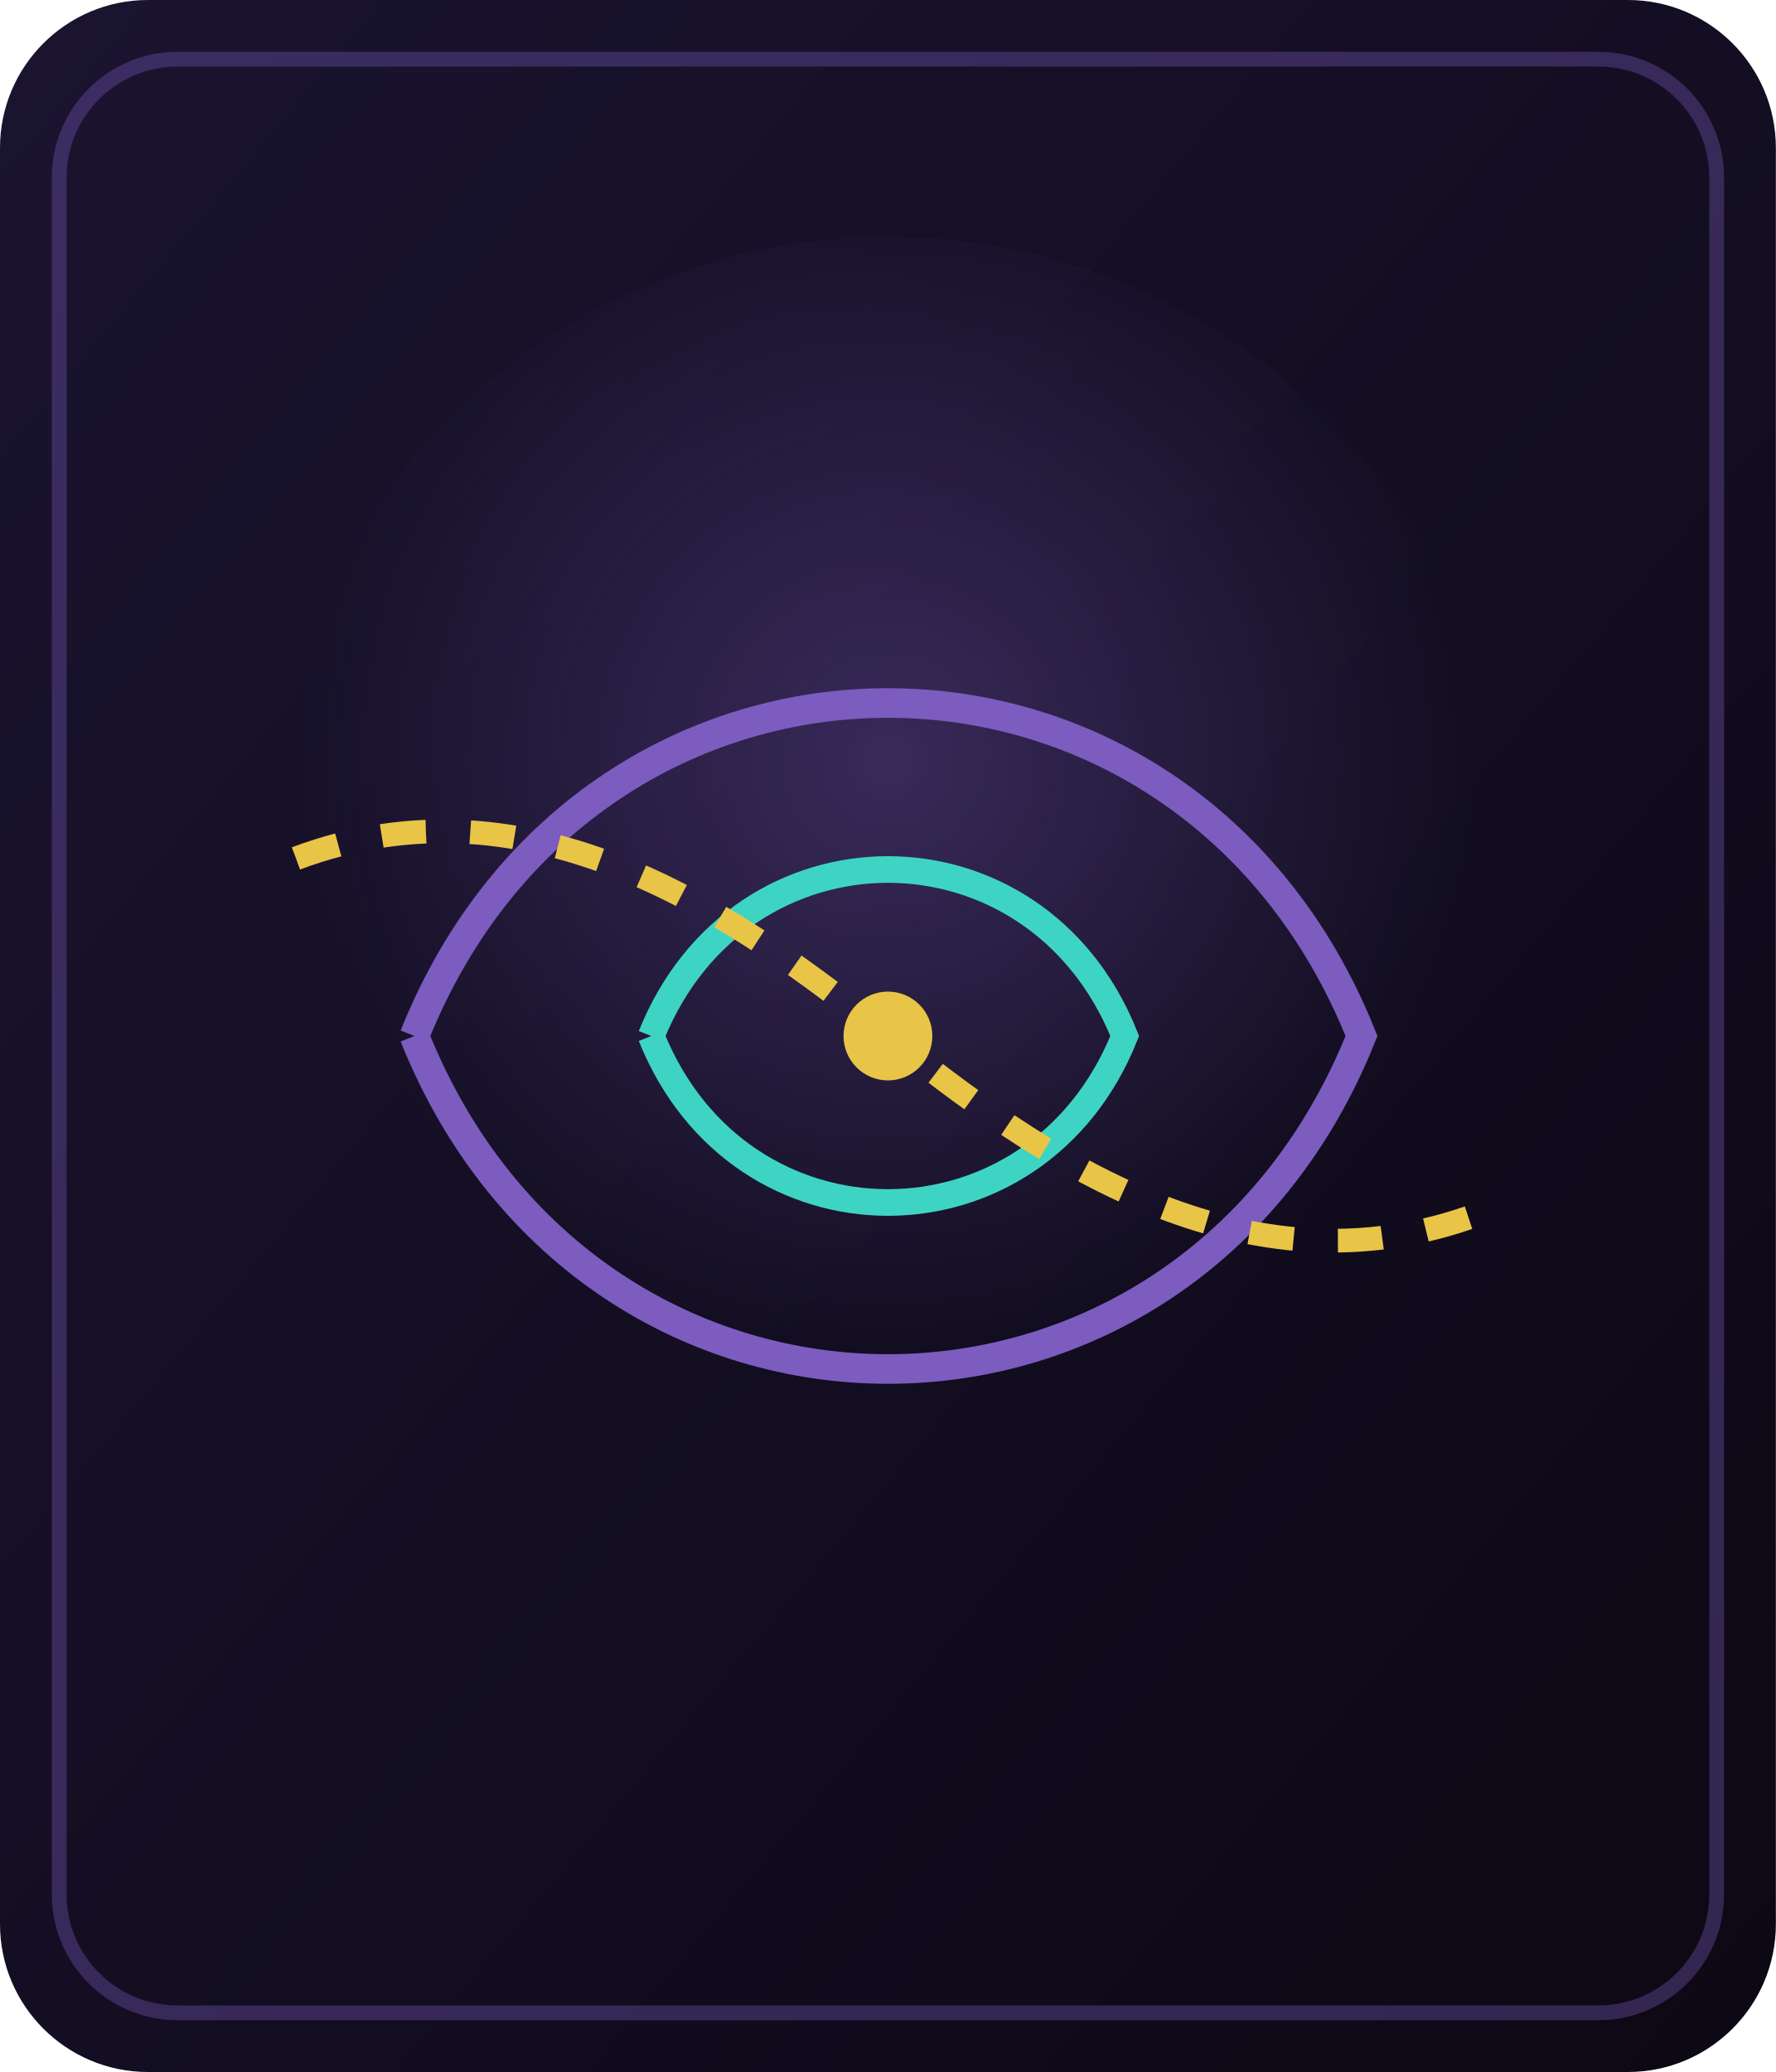
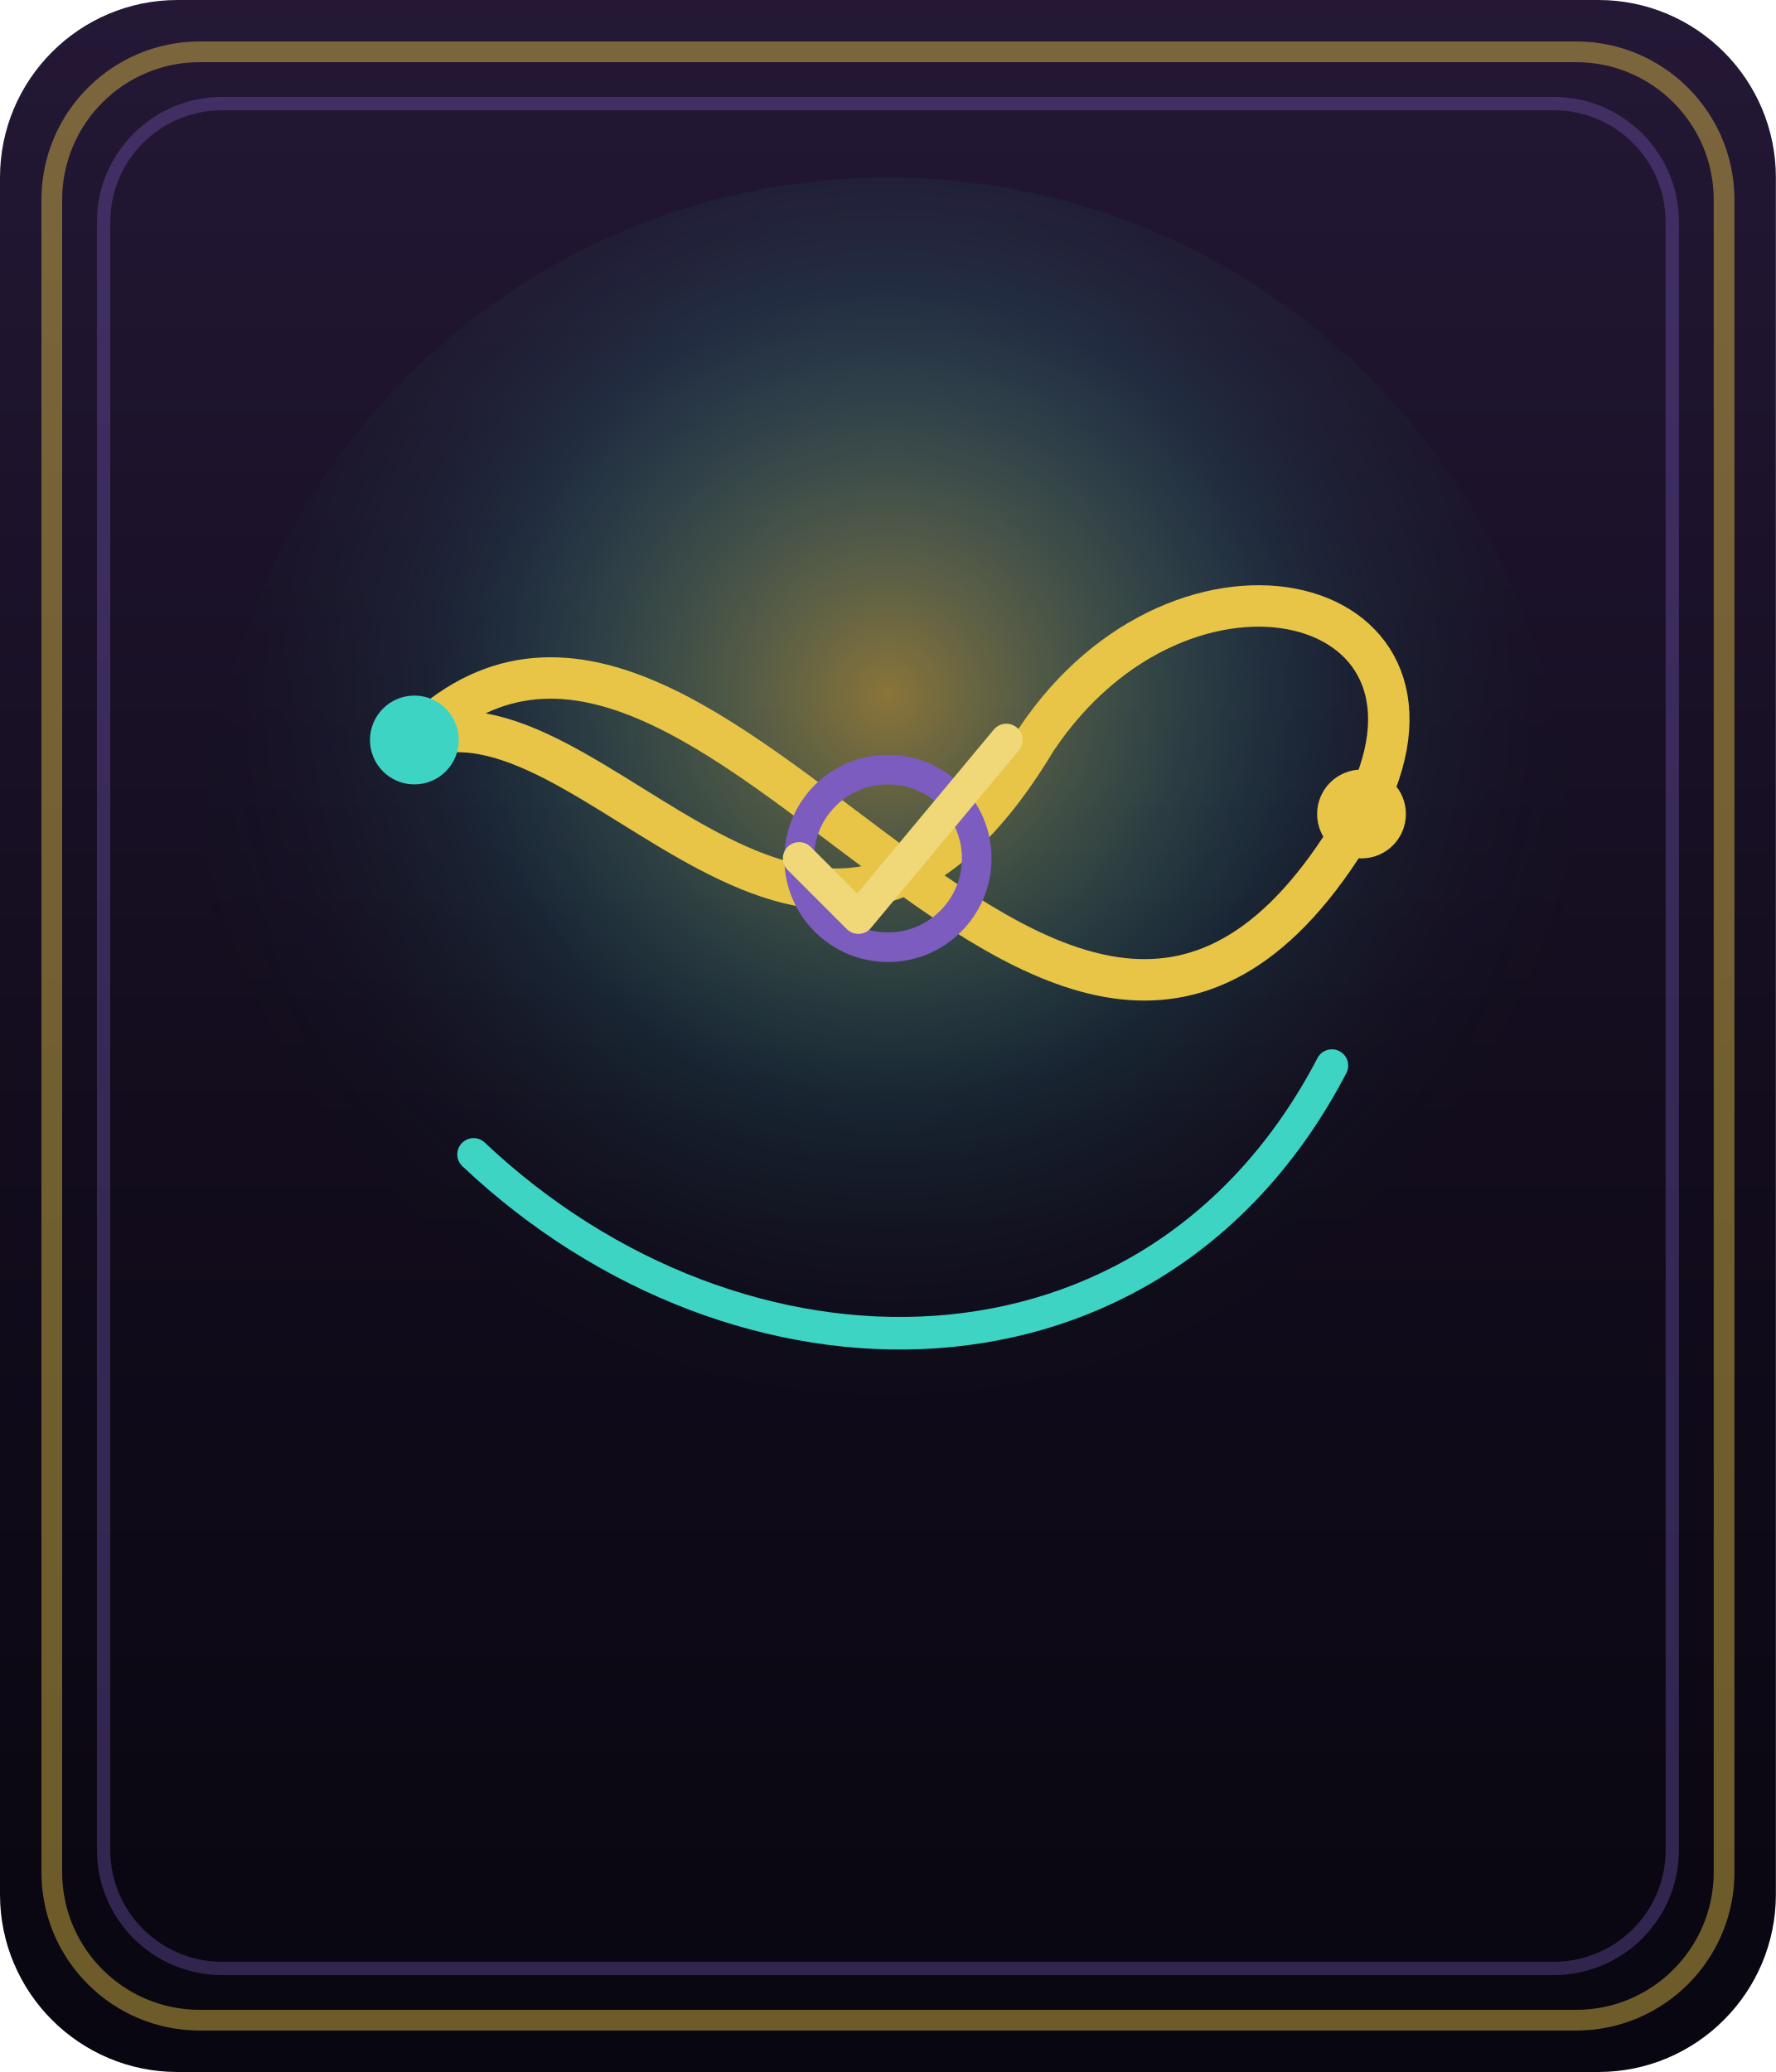
<svg xmlns="http://www.w3.org/2000/svg" viewBox="0 0 120 140" role="img" aria-label="Knotenlösen">
  <defs>
-     <linearGradient id="bg10" x1="0" y1="0" x2="1" y2="1">
-       <stop offset="0%" stop-color="#1a1430" />
-       <stop offset="100%" stop-color="#0c0814" />
+     <linearGradient id="bg10" x1="0" y1="0" x2="0" y2="1">
+       <stop offset="0%" stop-color="#241836" />
+       <stop offset="55%" stop-color="#120c1c" />
+       <stop offset="100%" stop-color="#080610" />
    </linearGradient>
-     <radialGradient id="glow10" cx="50%" cy="42%" r="48%">
-       <stop offset="0%" stop-color="#7c5cbf" stop-opacity="0.35" />
-       <stop offset="100%" stop-color="#7c5cbf" stop-opacity="0" />
+     <radialGradient id="glow10" cx="50%" cy="38%" r="55%">
+       <stop offset="0%" stop-color="#e8c547" stop-opacity="0.55" />
+       <stop offset="55%" stop-color="#3ed4c4" stop-opacity="0.12" />
+       <stop offset="100%" stop-color="#000" stop-opacity="0" />
    </radialGradient>
+     <linearGradient id="gold10" x1="0" y1="0" x2="1" y2="1">
+       <stop offset="0%" stop-color="#f0d878" />
+       <stop offset="100%" stop-color="#c9a030" />
+     </linearGradient>
  </defs>
-   <rect width="120" height="140" rx="10" fill="url(#bg10)" />
-   <rect x="4" y="4" width="112" height="132" rx="8" fill="none" stroke="#7c5cbf" stroke-opacity="0.35" stroke-width="1" />
-   <circle cx="60" cy="58" r="42" fill="url(#glow10)" />
-   <path d="M28 70 C40 40 80 40 92 70 C80 100 40 100 28 70" fill="none" stroke="#7c5cbf" stroke-width="2" />
-   <path d="M44 70 C50 55 70 55 76 70 C70 85 50 85 44 70" fill="none" stroke="#3ed4c4" stroke-width="1.8" />
-   <path d="M20 58 C36 52 50 62 60 70 C70 78 84 88 100 82" fill="none" stroke="#e8c547" stroke-width="1.6" stroke-dasharray="3 3" />
-   <circle cx="60" cy="70" r="3" fill="#e8c547" />
+   <rect width="120" height="140" rx="12" fill="url(#bg10)" />
+   <rect x="3.5" y="3.5" width="113" height="133" rx="10" fill="none" stroke="#e8c547" stroke-opacity="0.45" stroke-width="1.4" />
+   <rect x="7" y="7" width="106" height="126" rx="8" fill="none" stroke="#7c5cbf" stroke-opacity="0.35" stroke-width="0.9" />
+   <circle cx="60" cy="58" r="46" fill="url(#glow10)" />
+   <path d="M28 50 C48 30 72 90 92 55 C100 40 80 35 70 50 C55 75 40 45 28 50" fill="none" stroke="#e8c547" stroke-width="2.8" stroke-linecap="round" />
+   <path d="M32 78 C50 95 78 95 90 72" fill="none" stroke="#3ed4c4" stroke-width="2.2" stroke-linecap="round" />
+   <circle cx="60" cy="58" r="6" fill="none" stroke="#7c5cbf" stroke-width="2" />
+   <path d="M54 58 L58 62 L68 50" fill="none" stroke="#f0d878" stroke-width="2.2" stroke-linecap="round" stroke-linejoin="round" />
+   <circle cx="28" cy="50" r="3" fill="#3ed4c4" />
+   <circle cx="92" cy="55" r="3" fill="#e8c547" />
</svg>
